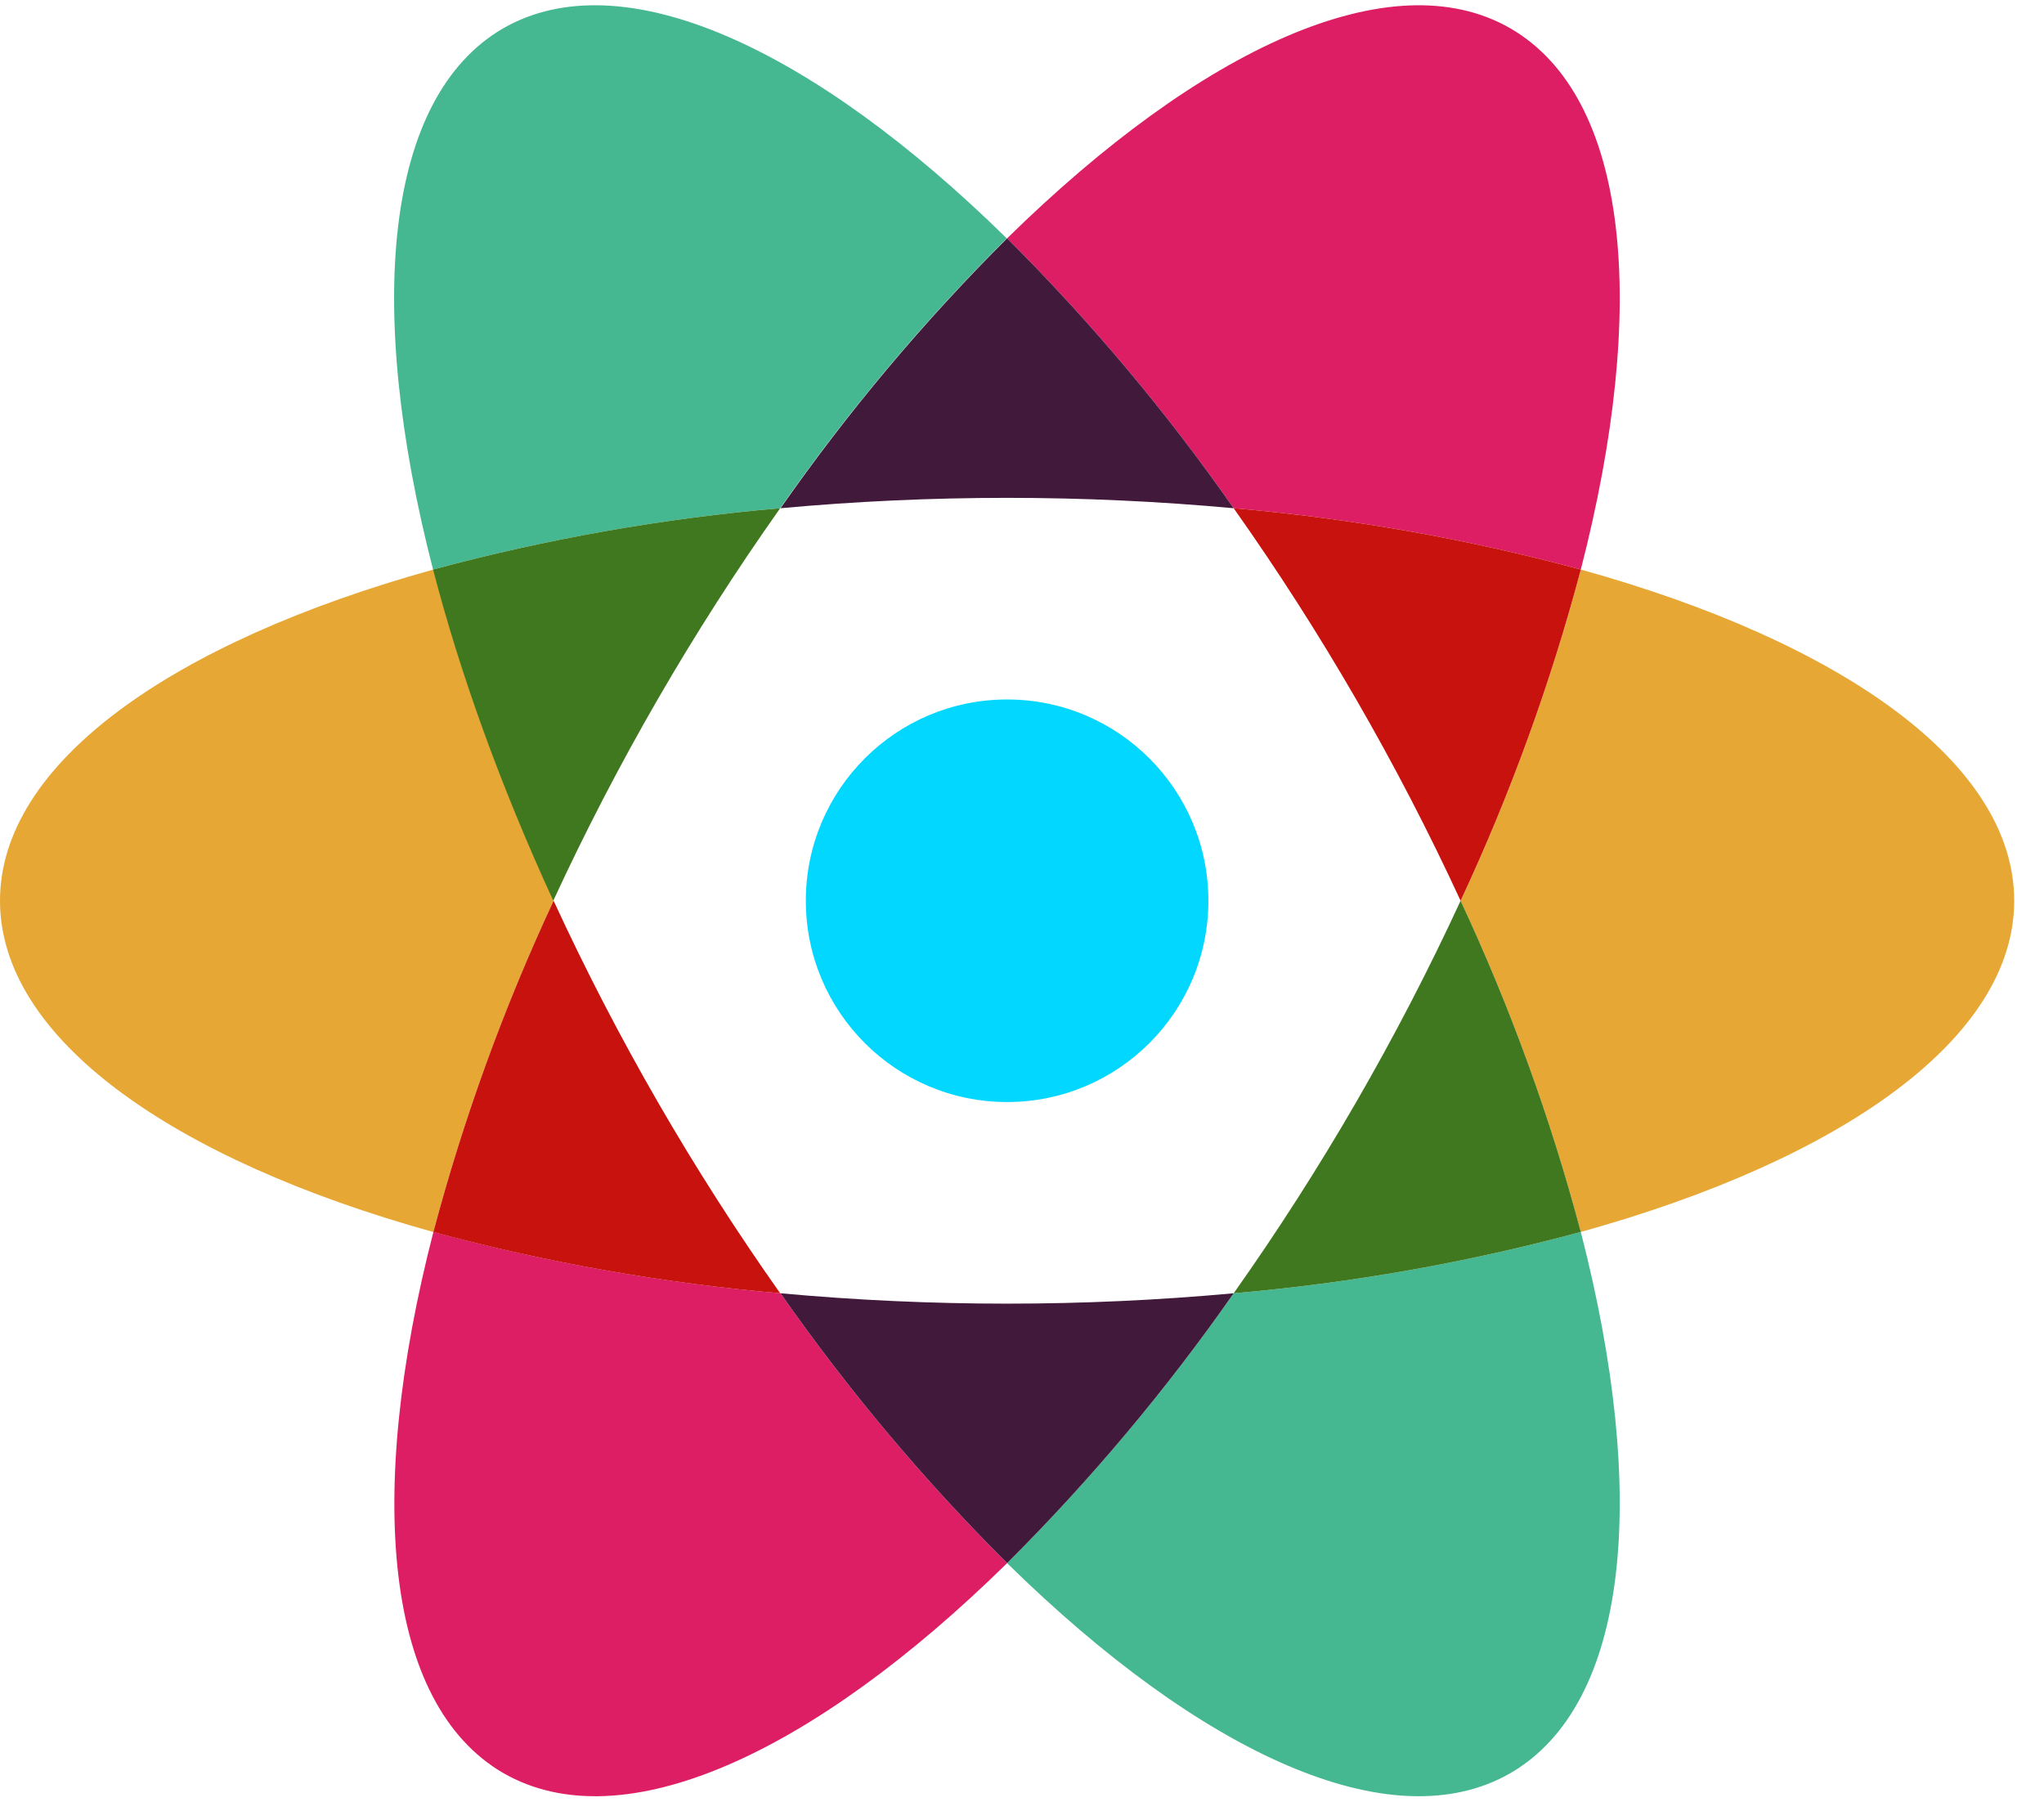
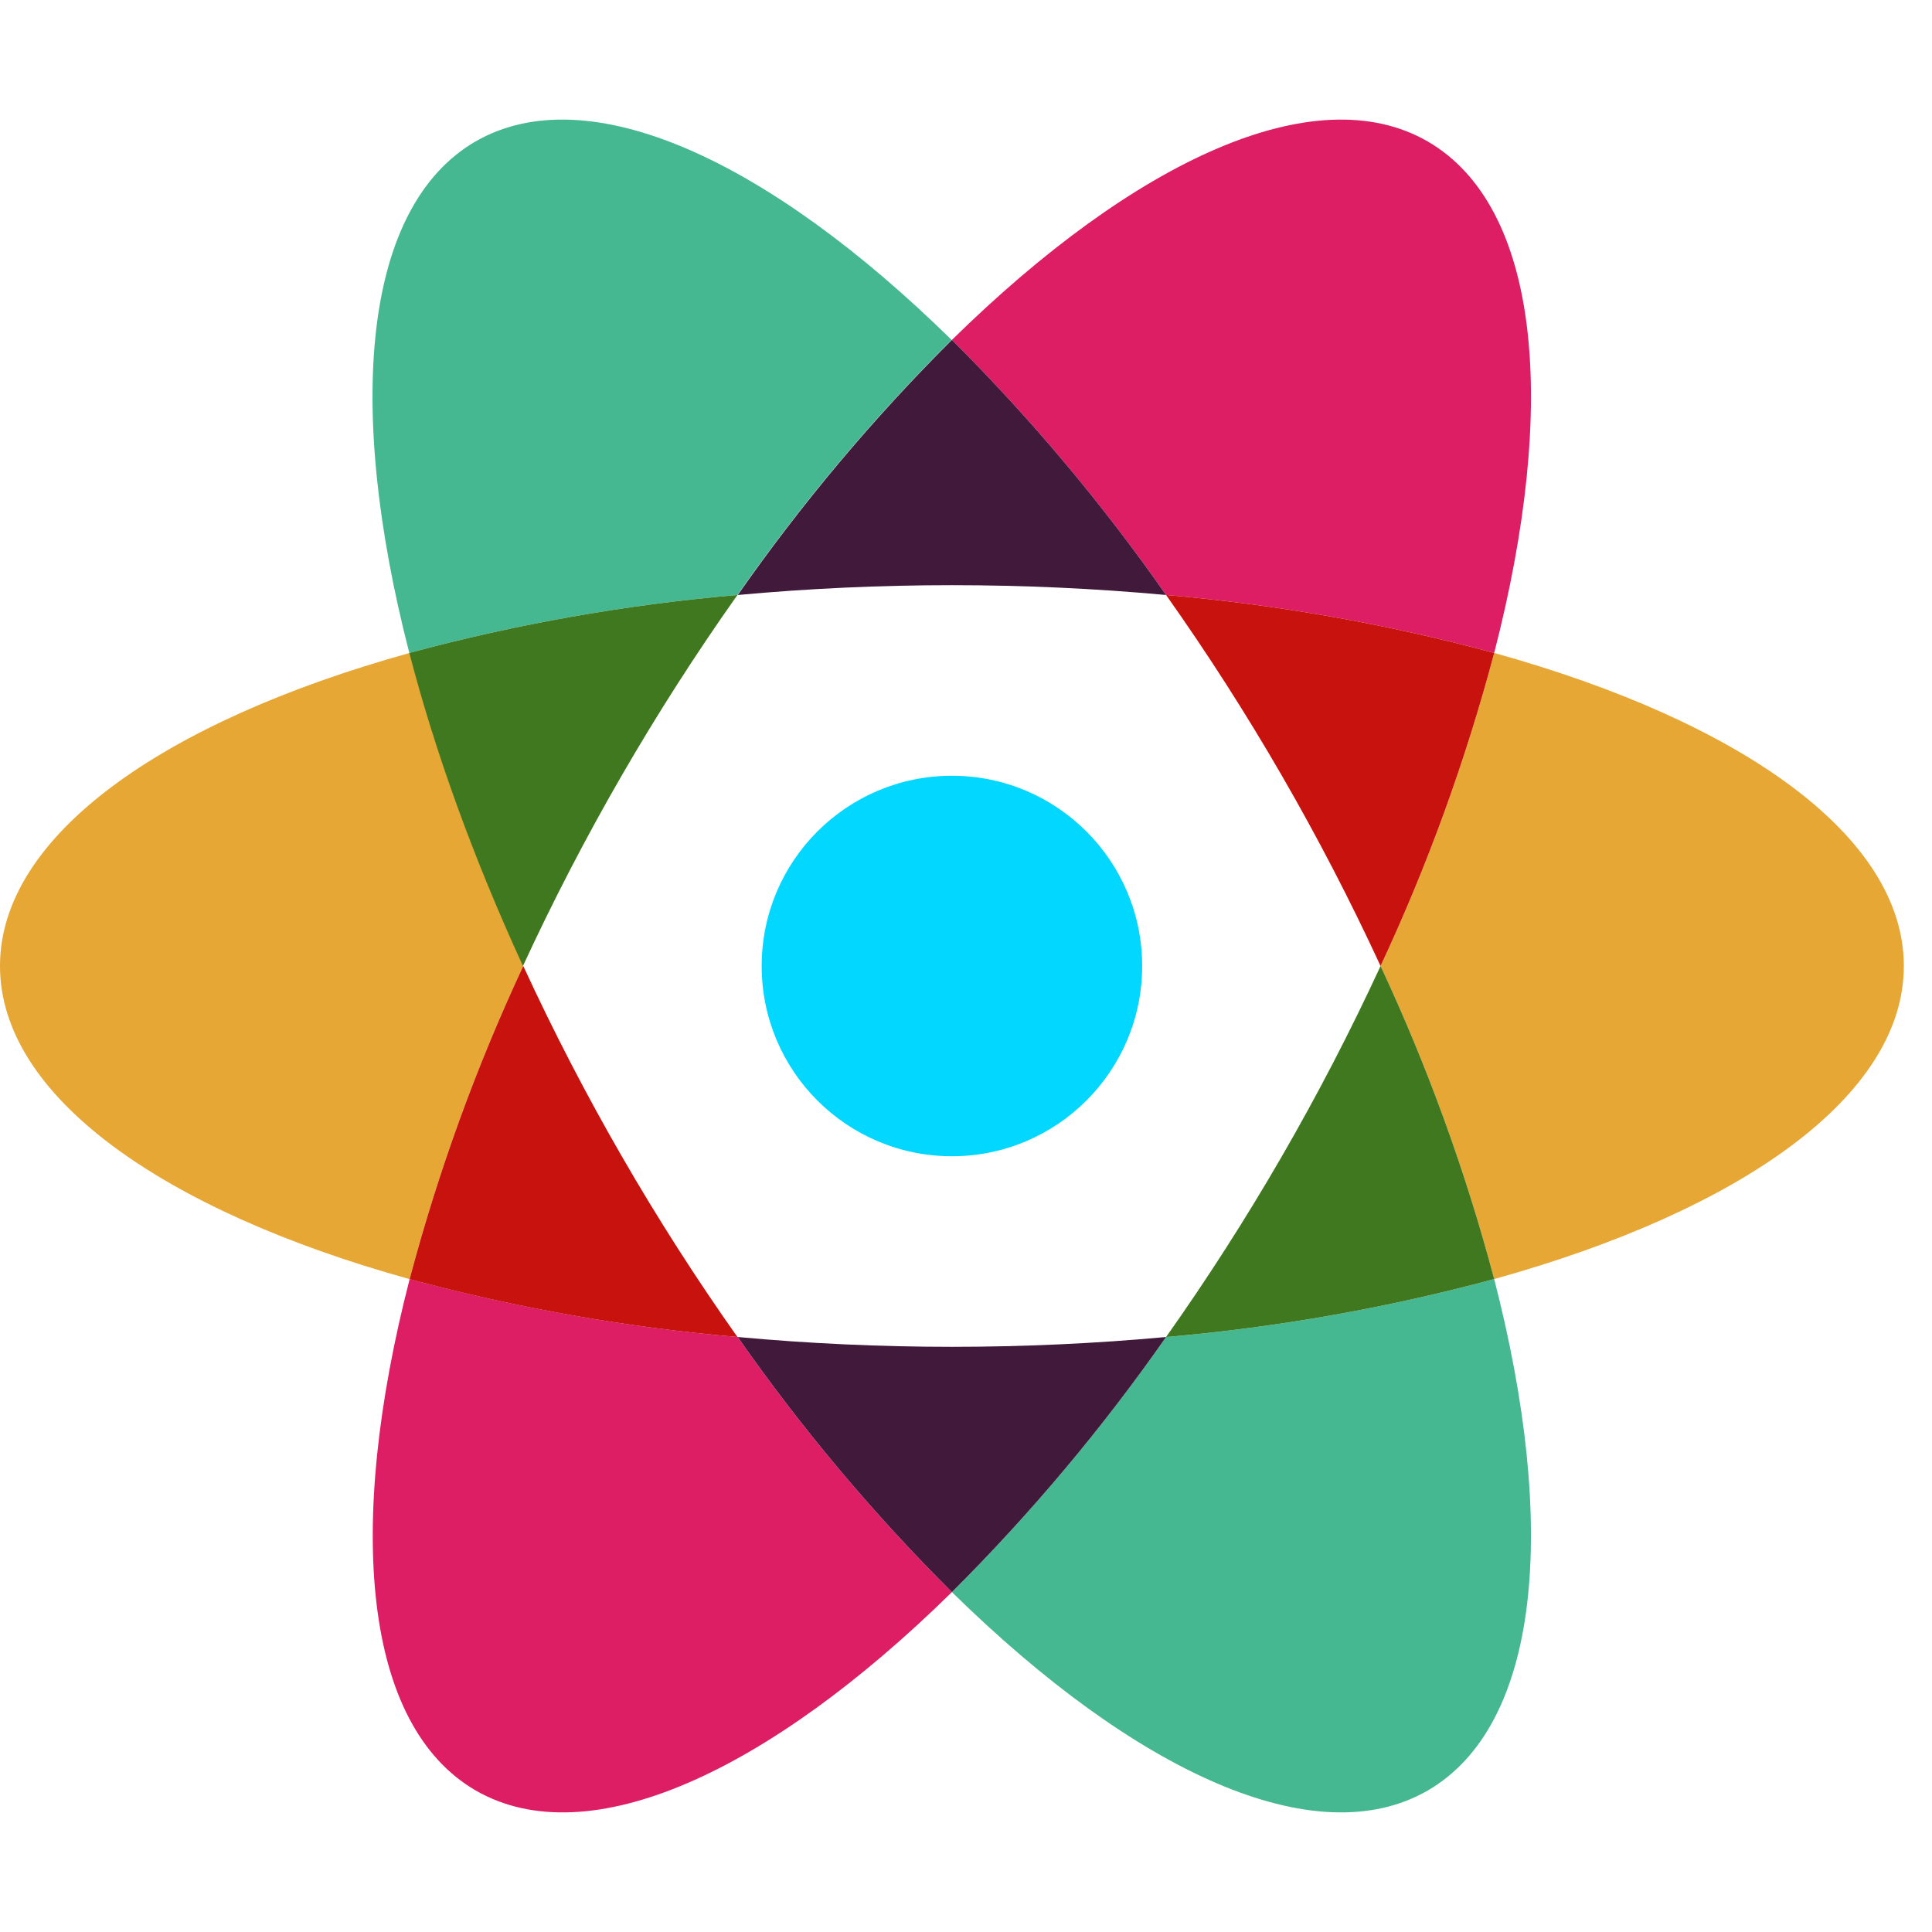
- <svg xmlns="http://www.w3.org/2000/svg" viewBox="0 0 59 52">
+ <svg xmlns="http://www.w3.org/2000/svg" width="64px" height="64px" viewBox="0 0 59 52">
  <g fill="none" fill-rule="evenodd" transform="translate(0 -4)">
    <path fill="#E6A734" d="M45.63 20.44c7.56 2.1 12.51 5.6 12.51 9.56 0 3.96-4.95 7.46-12.51 9.56A57.4 57.4 0 0 0 42.16 30a57.4 57.4 0 0 0 3.47-9.56ZM12.5 39.56C4.95 37.46 0 33.96 0 30c0-3.96 4.95-7.46 12.51-9.56.78 3 1.94 6.23 3.47 9.56a57.4 57.4 0 0 0-3.47 9.56Z" />
    <path fill="#45B892" d="M45.63 39.56c1.96 7.6 1.4 13.63-2.03 15.62-3.43 1.98-8.93-.56-14.53-6.06a57.4 57.4 0 0 0 6.54-7.79 57.4 57.4 0 0 0 10.02-1.77ZM12.5 20.44c-1.96-7.6-1.4-13.63 2.02-15.62 3.44-1.98 8.94.56 14.54 6.06a57.4 57.4 0 0 0-6.54 7.79 57.4 57.4 0 0 0-10.02 1.77Z" />
    <path fill="#DD1D64" d="M29.07 10.88c5.6-5.5 11.1-8.04 14.53-6.06 3.43 1.99 3.99 8.02 2.03 15.62a57.4 57.4 0 0 0-10.02-1.77 57.4 57.4 0 0 0-6.54-7.79Zm0 38.24c-5.6 5.5-11.1 8.04-14.54 6.06-3.43-1.99-3.98-8.02-2.02-15.62a57.4 57.4 0 0 0 10.02 1.77 57.4 57.4 0 0 0 6.54 7.79Z" />
    <g>
      <path fill="#c7120d" d="M45.63 20.44a57.4 57.4 0 0 0-10.02-1.77A71.54 71.54 0 0 1 42.16 30a57.4 57.4 0 0 0 3.47-9.56ZM12.5 39.56a57.4 57.4 0 0 0 10.02 1.77A71.54 71.54 0 0 1 15.98 30a57.4 57.4 0 0 0-3.47 9.56Z" />
      <path fill="#41193b" d="M29.07 10.88a57.4 57.4 0 0 0-6.54 7.79 71.54 71.54 0 0 1 13.08 0 57.4 57.4 0 0 0-6.54-7.79Zm0 38.24a57.4 57.4 0 0 0 6.54-7.79 71.54 71.54 0 0 1-13.08 0 57.4 57.4 0 0 0 6.54 7.79Z" />
      <path fill="#40781f" d="M45.63 39.56A57.4 57.4 0 0 0 42.16 30a71.54 71.54 0 0 1-6.55 11.33 57.4 57.4 0 0 0 10.02-1.77ZM12.5 20.44c.78 3 1.94 6.23 3.47 9.56a71.54 71.54 0 0 1 6.55-11.33 57.4 57.4 0 0 0-10.02 1.77Z" />
    </g>
    <circle cx="29.07" cy="30" r="5.81" fill="#02D8FF" />
  </g>
</svg>
